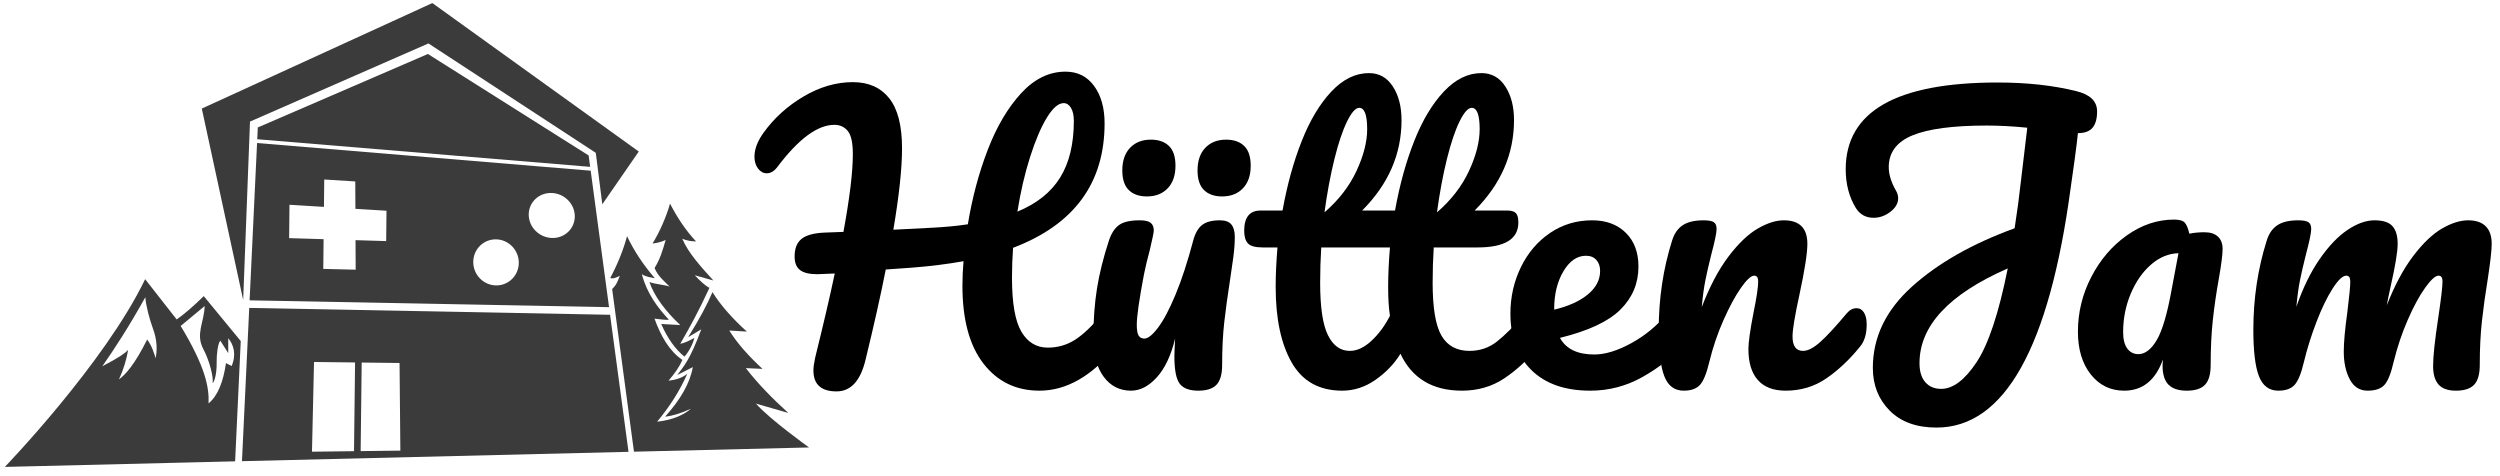
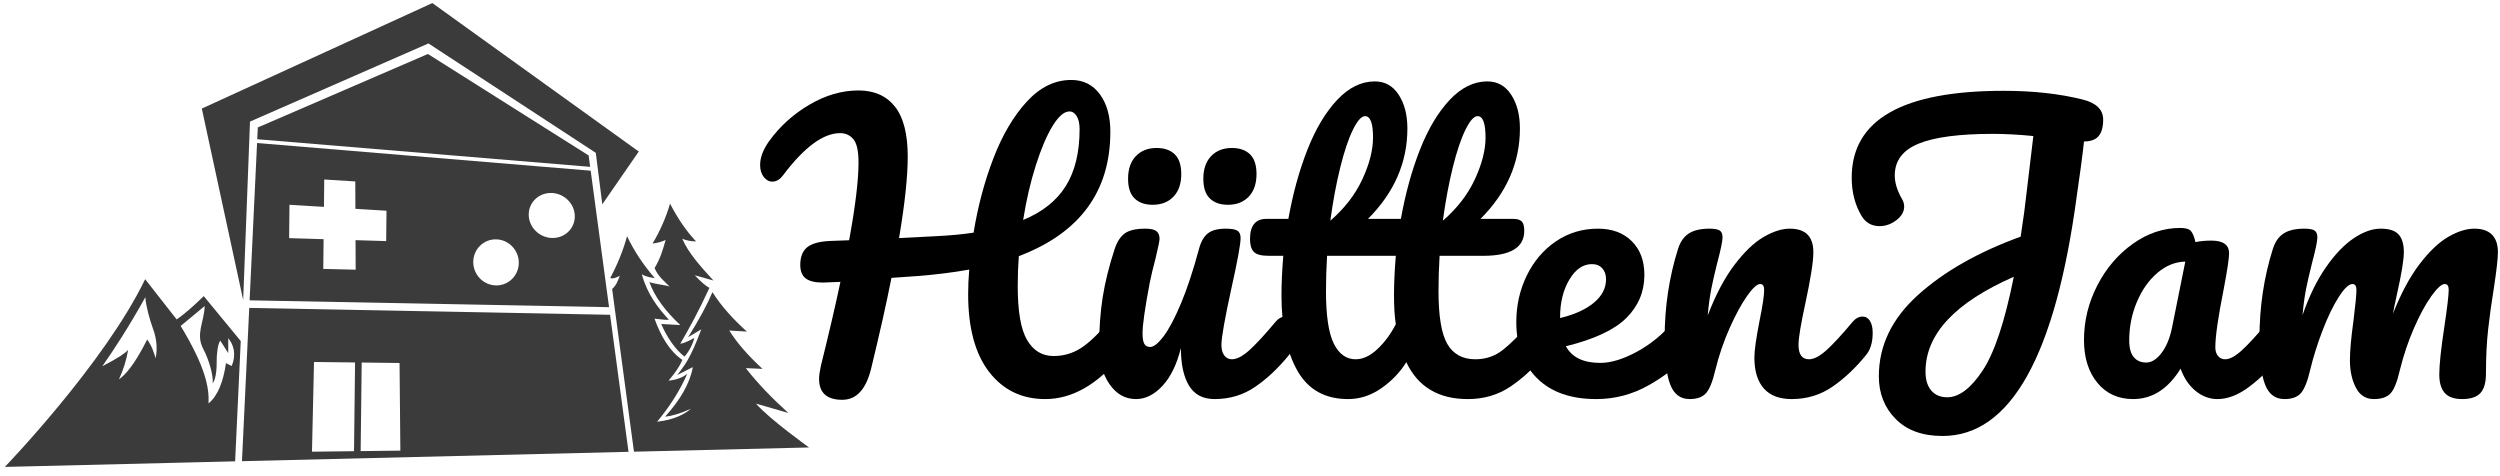
<svg xmlns="http://www.w3.org/2000/svg" width="100%" height="100%" viewBox="0 0 5038 959" version="1.1" xml:space="preserve" style="fill-rule:evenodd;clip-rule:evenodd;stroke-linejoin:round;stroke-miterlimit:1.414;">
  <g transform="matrix(1.09285,0,0,1.09285,-42.2562,-47.1168)">
    <path d="M410.783,243.298L835.882,48.763L1216.55,322.553L1149.3,419.823L1137.3,324.956L828.677,123.213L499.646,267.316L487.079,596.353L410.783,243.298Z" style="fill:rgb(59,59,59);" />
    <path d="M1274.19,418.621C1267.46,442.305 1255.78,469.452 1241.97,492.125C1250.01,491.34 1258.06,489.313 1266.1,485.591C1260.64,504.799 1256.2,520.195 1245.68,537.38C1252.32,553.144 1263.5,561.381 1273.34,571.527C1264.39,568.256 1246.73,567.235 1236.18,563.159C1245.28,589.894 1266.35,617.579 1293.09,642.55L1257.95,640.59C1269.24,666.472 1284.43,687.945 1300.79,700.67C1309.95,690.692 1317.02,675.429 1318.96,666.253C1311.27,670.578 1300.7,675.851 1293.01,677.14C1311.22,645.423 1326.58,617.84 1346.81,573.976C1339.85,570.302 1330.83,562.484 1319.82,550.714L1354.2,560.352C1332.09,536.054 1308.35,510.501 1296.75,483.368C1303.94,486.309 1312.11,488.266 1322.23,488.271C1304.11,469.261 1288.26,445.726 1274.19,418.621Z" style="fill:rgb(59,59,59);" />
    <path d="M1207.69,876.035L1167.44,576.067C1175.96,567.832 1177.1,562.439 1181.61,551.795C1170.21,557.171 1168.88,556.884 1163.9,555.84C1177.8,529.607 1188.13,503.883 1194.94,478.664C1207.25,504.473 1223.76,530.28 1246.19,556.09C1239.8,554.813 1230.2,554.055 1222.2,548.763C1231.84,585.143 1252.36,611.504 1272.12,632.702C1266.93,633.499 1257.56,631.973 1245.56,630.729C1257.36,663.221 1273.06,690.527 1297.01,706.824C1292.03,718.366 1283.61,731.054 1271.41,745.002C1286.73,743.532 1297.73,738.967 1305.97,732.438C1292.34,763.618 1273.08,793.599 1250.35,820.732C1281.54,817.339 1301.39,806.811 1312.62,796.887C1293.89,805.443 1278.2,810.092 1265.09,811.427C1293.49,779.974 1311.09,749.462 1316.22,720.034L1287.58,734.572C1299.83,718.203 1311.07,706.526 1331.83,650.384L1307.56,664.862C1328.82,630.882 1343.14,603.836 1352.43,581.81C1368.23,607.035 1389.98,631.176 1415.89,654.56L1383.46,652.6C1398.39,676.673 1419.67,700.169 1444.71,723.324L1414,721.936C1435.19,749.49 1461.91,777.047 1492.31,804.602L1432.64,787.342C1457.74,816.186 1530.53,868.226 1530.53,868.226L1207.69,876.035Z" style="fill:rgb(59,59,59);" />
    <path d="M47.592,904.088C47.592,904.088 231.555,713.258 306.311,557.919L364.433,632.129C378.181,622.638 394.877,608.235 414.386,589.141L482.596,671.999L472.231,893.819L47.592,904.088ZM371.841,644.165L416.117,607.408C414.992,638.246 398.855,658.864 413.645,686.882C425.156,708.691 432.531,738.338 430.735,749.42C431.308,749.838 438.881,740.726 438.226,707.598C438.073,699.71 439.986,676.387 444.937,671.314L459.557,694.285L459.557,666.719C469.318,678.789 474.999,695.996 465.821,718.095L455.379,712.664C450.423,746.88 440.426,772.846 423.217,787.011C424.637,757.499 417.292,719.431 371.841,644.165ZM227.323,718.512C249.663,686.507 276.544,645.404 306.683,591.117C307.424,606.408 315.359,634.65 319.935,646.733C329.808,672.794 327.821,690.005 325.896,703.893C322.529,694.444 318.961,680.903 310.025,669.224C287.037,715.187 269.649,734.682 257.814,742.737C266.546,724.639 271.775,706.537 274.939,688.439C269.419,694.15 259.646,701.632 227.323,718.512Z" style="fill:rgb(59,59,59);" />
    <path d="M498.262,610.908L1163.63,623.549L1197.65,876.277L484.849,893.514L498.262,610.908ZM693.399,711.487L617.727,710.599L613.938,876.04L691.474,875.098L693.399,711.487ZM705.63,711.631L703.71,874.951L776.932,874.061L775.432,712.452L705.63,711.631ZM512.693,306.855L1127.87,357.865L1161.75,609.528L498.926,596.936L512.693,306.855ZM953.334,484.466C976.508,484.825 995.32,504.147 995.317,527.591C995.315,551.035 976.501,569.777 953.327,569.418C930.153,569.06 911.341,549.737 911.344,526.293C911.344,502.851 930.16,484.109 953.334,484.466ZM636.019,424.603L636.567,374.105L693.788,377.681L694.009,428.173L751.346,431.7L750.766,487.682L694.263,485.957L694.503,540.4L634.78,538.97L635.374,484.161L571.808,482.222L572.468,420.693L636.019,424.603ZM1056.11,398.973C1079.56,399.863 1098.59,419.169 1098.59,442.061C1098.59,464.95 1079.56,482.811 1056.11,481.921C1032.66,481.031 1013.62,461.725 1013.62,438.833C1013.62,415.944 1032.66,398.082 1056.11,398.973ZM513.024,299.869L514.056,278.123L827.701,142.651L1124.09,329.758L1126.91,350.772L513.024,299.869Z" style="fill:rgb(59,59,59);" />
  </g>
-   <g transform="matrix(1,0,0,1,14.3352,-14.0605)">
-     <path d="M3079,635.154C3085.32,635.154 3090.3,638.069 3093.94,643.9C3097.59,649.731 3099.41,657.749 3099.41,667.954C3099.41,687.391 3094.79,702.455 3085.56,713.145C3064.66,738.9 3041.83,760.038 3017.04,776.559C2992.26,793.081 2963.84,801.342 2931.76,801.342C2872.48,801.342 2831.18,776.559 2807.85,726.995C2795.22,747.404 2778.45,764.897 2757.56,779.475C2736.66,794.053 2714.31,801.342 2690.5,801.342C2644.34,801.342 2610.44,782.512 2588.82,744.852C2567.19,707.193 2556.38,656.292 2556.38,592.149C2556.38,568.338 2557.6,541.855 2560.03,512.699L2530.14,512.699C2515.56,512.699 2505.72,510.026 2500.62,504.681C2495.52,499.336 2492.97,490.832 2492.97,479.17C2492.97,451.957 2503.9,438.351 2525.77,438.351L2570.23,438.351C2579.46,386.843 2592.34,340.193 2608.86,298.403C2625.38,256.613 2645.31,223.327 2668.63,198.544C2691.96,173.762 2717.22,161.371 2744.44,161.371C2764.85,161.371 2780.88,170.36 2792.54,188.34C2804.21,206.319 2810.04,228.915 2810.04,256.127C2810.04,324.643 2783.55,385.385 2730.59,438.351L2796.92,438.351C2806.15,386.843 2819.03,340.193 2835.55,298.403C2852.07,256.613 2871.99,223.327 2895.32,198.544C2918.64,173.762 2943.91,161.371 2971.12,161.371C2991.53,161.371 3007.57,170.36 3019.23,188.34C3030.89,206.319 3036.72,228.915 3036.72,256.127C3036.72,324.643 3010.24,385.385 2957.28,438.351L3023.6,438.351C3031.38,438.351 3036.97,440.052 3040.37,443.454C3043.77,446.855 3045.47,453.172 3045.47,462.405C3045.47,495.934 3018.02,512.699 2963.11,512.699L2874.91,512.699C2873.45,536.024 2872.72,559.834 2872.72,584.131C2872.72,634.668 2878.68,670.141 2890.58,690.55C2902.49,710.959 2921.32,721.163 2947.07,721.163C2967.97,721.163 2986.43,714.846 3002.47,702.212C3018.5,689.578 3037.45,670.626 3059.32,645.358C3065.15,638.555 3071.71,635.154 3079,635.154ZM2724.76,231.345C2717.47,231.345 2709.33,240.456 2700.34,258.678C2691.35,276.901 2682.85,302.169 2674.83,334.484C2666.81,366.798 2660.13,402.635 2654.78,441.996C2683.45,417.213 2704.95,389.394 2719.29,358.537C2733.62,327.68 2740.79,299.618 2740.79,274.35C2740.79,245.68 2735.45,231.345 2724.76,231.345ZM2951.44,231.345C2944.16,231.345 2936.01,240.456 2927.03,258.678C2918.04,276.901 2909.53,302.169 2901.51,334.484C2893.5,366.798 2886.82,402.635 2881.47,441.996C2910.14,417.213 2931.64,389.394 2945.98,358.537C2960.31,327.68 2967.48,299.618 2967.48,274.35C2967.48,245.68 2962.13,231.345 2951.44,231.345ZM2705.8,721.163C2720.38,721.163 2734.96,714.36 2749.54,700.754C2764.12,687.148 2776.51,670.384 2786.71,650.46C2784.28,635.396 2783.07,615.959 2783.07,592.149C2783.07,568.338 2784.28,541.855 2786.71,512.699L2648.22,512.699C2646.76,536.024 2646.04,559.834 2646.04,584.131C2646.04,633.21 2651.26,668.318 2661.71,689.456C2672.16,710.594 2686.85,721.163 2705.8,721.163Z" />
-   </g>
-   <g transform="matrix(1,0,0,1,14.3352,-14.0605)">
-     <path d="M4576.89,801.342C4558.42,801.342 4545.43,791.623 4537.89,772.186C4530.36,752.749 4526.6,721.649 4526.6,678.887C4526.6,615.716 4535.59,555.704 4553.57,498.85C4557.94,484.758 4565.11,474.432 4575.07,467.872C4585.03,461.312 4599,458.032 4616.98,458.032C4626.7,458.032 4633.5,459.246 4637.39,461.676C4641.28,464.106 4643.22,468.722 4643.22,475.525C4643.22,483.3 4639.57,500.794 4632.29,528.006C4627.43,547.443 4623.54,564.329 4620.62,578.664C4617.71,592.999 4615.28,610.857 4613.33,632.238C4626.45,594.335 4642.13,562.264 4660.35,536.024C4678.57,509.783 4697.28,490.225 4716.47,477.347C4735.67,464.47 4753.77,458.032 4770.78,458.032C4787.78,458.032 4799.81,461.919 4806.86,469.694C4813.9,477.469 4817.43,489.374 4817.43,505.41C4817.43,520.96 4812.81,549.144 4803.58,589.962C4799.69,607.455 4797.02,620.576 4795.56,629.322C4811.59,588.504 4829.45,555.218 4849.13,529.463C4868.81,503.709 4888.13,485.365 4907.08,474.432C4926.03,463.498 4943.53,458.032 4959.56,458.032C4975.11,458.032 4986.89,462.04 4994.91,470.058C5002.93,478.076 5006.94,489.86 5006.94,505.41C5006.94,518.044 5004.27,541.855 4998.92,576.842C4994.06,606.484 4990.17,634.546 4987.26,661.029C4984.34,687.513 4982.89,717.033 4982.89,749.59C4982.89,768.056 4979.12,781.297 4971.59,789.315C4964.06,797.333 4951.79,801.342 4934.78,801.342C4918.74,801.342 4907.08,797.212 4899.79,788.951C4892.5,780.69 4888.86,768.299 4888.86,751.777C4888.86,732.34 4892.26,700.268 4899.06,655.563C4904.89,616.688 4907.81,591.906 4907.81,581.215C4907.81,573.44 4905.14,569.553 4899.79,569.553C4893.47,569.553 4884.48,577.692 4872.82,593.971C4861.16,610.25 4849.5,631.752 4837.84,658.478C4826.17,685.204 4816.7,713.388 4809.41,743.03C4804.06,766.355 4797.87,781.905 4790.82,789.68C4783.78,797.455 4772.48,801.342 4756.93,801.342C4740.89,801.342 4728.86,793.689 4720.85,778.382C4712.83,763.075 4708.82,744.488 4708.82,722.621C4708.82,704.156 4711.25,677.43 4716.11,642.442C4720,611.343 4721.94,590.934 4721.94,581.215C4721.94,573.44 4719.27,569.553 4713.92,569.553C4706.63,569.553 4697.4,578.3 4686.22,595.793C4675.05,613.287 4664.24,635.639 4653.79,662.852C4643.34,690.064 4634.96,716.79 4628.64,743.03C4623.3,765.869 4617.1,781.297 4610.05,789.315C4603.01,797.333 4591.95,801.342 4576.89,801.342Z" />
-   </g>
-   <g>
-     <g transform="matrix(1,0,0,1,1532.05,783.638)">
-       <path d="M709.946,-162.544C716.263,-162.544 721.244,-159.628 724.888,-153.797C728.533,-147.966 730.355,-139.948 730.355,-129.744C730.355,-110.792 725.738,-95.728 716.506,-84.552C668.399,-25.754 617.133,3.644 562.708,3.644C515.573,3.644 477.913,-14.578 449.729,-51.023C421.545,-87.468 407.453,-139.705 407.453,-207.736C407.453,-224.257 408.182,-240.779 409.64,-257.301C377.569,-251.469 342.582,-247.096 304.679,-244.18C279.411,-242.237 262.16,-241.022 252.927,-240.536C243.209,-190.971 229.603,-130.23 212.109,-58.312C201.904,-16.036 182.467,5.102 153.797,5.102C122.698,5.102 107.148,-8.99 107.148,-37.174C107.148,-43.491 108.363,-52.238 110.792,-63.414C127.314,-129.987 140.434,-186.355 150.153,-232.518L115.166,-231.06C99.13,-231.06 87.468,-233.854 80.179,-239.443C72.89,-245.031 69.245,-254.142 69.245,-266.776C69.245,-282.812 73.862,-294.596 83.094,-302.128C92.327,-309.66 107.634,-313.912 129.015,-314.884L167.646,-316.341C180.281,-384.858 186.598,-437.095 186.598,-473.054C186.598,-495.893 183.196,-511.443 176.393,-519.704C169.59,-527.964 160.6,-532.095 149.424,-532.095C115.409,-532.095 77.02,-503.668 34.258,-446.814C27.941,-438.553 20.895,-434.423 13.12,-434.423C6.317,-434.423 0.486,-437.581 -4.373,-443.898C-9.233,-450.215 -11.662,-458.233 -11.662,-467.952C-11.662,-483.016 -5.588,-499.051 6.56,-516.059C27.941,-545.701 54.91,-570.119 87.468,-589.313C120.025,-608.508 153.068,-618.105 186.598,-618.105C218.183,-618.105 242.601,-607.293 259.852,-585.669C277.102,-564.045 285.728,-530.394 285.728,-484.717C285.728,-444.384 279.896,-389.717 268.234,-320.715L339.666,-324.359C370.28,-325.817 396.52,-328.247 418.387,-331.648C427.134,-385.101 440.497,-435.152 458.476,-481.801C476.456,-528.45 498.809,-566.353 525.535,-595.509C552.261,-624.665 582.146,-639.243 615.189,-639.243C639.486,-639.243 658.68,-629.646 672.772,-610.451C686.864,-591.257 693.91,-566.11 693.91,-535.01C693.91,-414.499 632.44,-330.919 509.499,-284.27C508.041,-264.833 507.312,-244.666 507.312,-223.771C507.312,-172.749 513.629,-136.547 526.264,-115.166C538.898,-93.785 556.634,-83.094 579.473,-83.094C599.396,-83.094 617.619,-88.318 634.14,-98.766C650.662,-109.213 669.37,-127.071 690.265,-152.339C696.097,-159.143 702.657,-162.544 709.946,-162.544ZM611.545,-575.829C600.854,-575.829 589.556,-566.11 577.651,-546.673C565.746,-527.235 554.448,-500.752 543.757,-467.223C533.067,-433.694 524.563,-397.006 518.246,-357.16C557.12,-373.195 585.79,-396.034 604.256,-425.676C622.721,-455.318 631.954,-493.463 631.954,-540.113C631.954,-551.289 630.01,-560.036 626.123,-566.353C622.235,-572.67 617.376,-575.829 611.545,-575.829Z" style="fill-rule:nonzero;" />
-       <path d="M747.119,3.644C724.281,3.644 705.937,-5.71 692.088,-24.418C678.239,-43.126 671.314,-69.002 671.314,-102.046C671.314,-138.49 673.744,-171.898 678.603,-202.269C683.462,-232.64 691.48,-264.833 702.657,-298.848C707.516,-313.426 714.319,-323.873 723.066,-330.19C731.813,-336.507 745.662,-339.666 764.613,-339.666C775.303,-339.666 782.714,-337.965 786.844,-334.564C790.975,-331.162 793.04,-326.06 793.04,-319.257C793.04,-315.369 790.367,-302.249 785.022,-279.896C780.163,-261.917 776.275,-245.638 773.36,-231.06C763.641,-180.038 758.782,-146.022 758.782,-129.015C758.782,-118.81 759.997,-111.643 762.426,-107.512C764.856,-103.382 768.743,-101.317 774.089,-101.317C781.378,-101.317 790.61,-108.727 801.787,-123.548C812.963,-138.369 824.747,-160.722 837.138,-190.607C849.529,-220.491 861.313,-256.572 872.49,-298.848C876.377,-313.426 882.33,-323.873 890.348,-330.19C898.366,-336.507 910.392,-339.666 926.428,-339.666C937.119,-339.666 944.772,-336.872 949.388,-331.284C954.005,-325.695 956.313,-317.313 956.313,-306.137C956.313,-293.988 955.341,-280.504 953.397,-265.683C951.454,-250.862 949.267,-235.677 946.837,-220.127C941.978,-189.027 938.09,-160.722 935.175,-135.21C932.259,-109.699 930.801,-80.665 930.801,-48.107C930.801,-29.642 927.036,-16.4 919.504,-8.382C911.972,-0.364 899.702,3.644 882.694,3.644C864.715,3.644 852.202,-1.093 845.156,-10.569C838.11,-20.045 834.587,-38.389 834.587,-65.601C834.587,-70.946 835.073,-82.851 836.045,-101.317C827.784,-67.301 815.514,-41.304 799.236,-23.325C782.957,-5.345 765.585,3.644 747.119,3.644ZM779.191,-387.773C763.641,-387.773 751.493,-392.025 742.746,-400.529C733.999,-409.033 729.626,-422.274 729.626,-440.254C729.626,-459.691 734.85,-474.876 745.297,-485.81C755.745,-496.743 769.715,-502.21 787.209,-502.21C802.759,-502.21 814.907,-497.958 823.654,-489.454C832.4,-480.951 836.774,-467.709 836.774,-449.729C836.774,-430.292 831.55,-415.107 821.102,-404.173C810.655,-393.24 796.684,-387.773 779.191,-387.773ZM930.801,-387.773C915.252,-387.773 903.103,-392.025 894.357,-400.529C885.61,-409.033 881.236,-422.274 881.236,-440.254C881.236,-459.691 886.46,-474.876 896.908,-485.81C907.355,-496.743 921.326,-502.21 938.819,-502.21C954.369,-502.21 966.517,-497.958 975.264,-489.454C984.011,-480.951 988.384,-467.709 988.384,-449.729C988.384,-430.292 983.161,-415.107 972.713,-404.173C962.266,-393.24 948.295,-387.773 930.801,-387.773Z" style="fill-rule:nonzero;" />
-     </g>
-     <g transform="matrix(1,0,0,1,3019.73,783.638)">
-       <path d="M360.075,-162.544C366.392,-162.544 371.373,-159.628 375.018,-153.797C378.662,-147.966 380.484,-139.948 380.484,-129.744C380.484,-110.306 375.868,-95.243 366.635,-84.552C348.656,-62.685 323.266,-42.519 290.465,-24.054C257.665,-5.588 222.557,3.644 185.14,3.644C134.117,3.644 94.514,-10.205 66.33,-37.903C38.146,-65.601 24.054,-103.503 24.054,-151.611C24.054,-185.14 31.1,-216.361 45.192,-245.274C59.284,-274.187 78.842,-297.147 103.868,-314.155C128.893,-331.162 157.199,-339.666 188.784,-339.666C216.968,-339.666 239.564,-331.284 256.572,-314.519C273.579,-297.754 282.083,-275.037 282.083,-246.367C282.083,-212.838 270.056,-184.046 246.003,-159.993C221.949,-135.939 181.252,-116.866 123.912,-102.774C136.061,-80.422 159.143,-69.245 193.158,-69.245C215.025,-69.245 239.929,-76.899 267.87,-92.205C295.811,-107.512 319.986,-127.557 340.395,-152.339C346.226,-159.143 352.786,-162.544 360.075,-162.544ZM176.393,-268.234C158.414,-268.234 143.228,-257.787 130.837,-236.892C118.446,-215.996 112.25,-190.728 112.25,-161.086L112.25,-159.628C140.92,-166.431 163.516,-176.636 180.038,-190.242C196.559,-203.848 204.82,-219.641 204.82,-237.62C204.82,-246.853 202.269,-254.264 197.167,-259.852C192.064,-265.44 185.14,-268.234 176.393,-268.234Z" style="fill-rule:nonzero;" />
-       <path d="M373.195,3.644C354.73,3.644 341.731,-6.074 334.199,-25.511C326.667,-44.949 322.901,-76.048 322.901,-118.81C322.901,-181.981 331.891,-241.994 349.871,-298.848C354.244,-312.94 361.411,-323.266 371.373,-329.826C381.335,-336.386 395.305,-339.666 413.285,-339.666C423.003,-339.666 429.806,-338.451 433.694,-336.022C437.581,-333.592 439.525,-328.976 439.525,-322.172C439.525,-314.398 435.88,-296.904 428.591,-269.692C423.732,-250.255 419.845,-233.247 416.929,-218.669C414.013,-204.091 411.584,-186.112 409.64,-164.731C425.676,-206.521 443.655,-240.536 463.578,-266.776C483.502,-293.017 503.06,-311.725 522.255,-322.901C541.449,-334.078 559.064,-339.666 575.1,-339.666C606.685,-339.666 622.478,-323.873 622.478,-292.288C622.478,-273.336 617.133,-239.078 606.442,-189.513C597.21,-147.237 592.593,-119.296 592.593,-105.69C592.593,-86.253 599.639,-76.534 613.731,-76.534C623.45,-76.534 634.991,-82.487 648.354,-94.392C661.717,-106.297 679.575,-125.613 701.928,-152.339C707.759,-159.143 714.319,-162.544 721.608,-162.544C727.925,-162.544 732.906,-159.628 736.55,-153.797C740.195,-147.966 742.017,-139.948 742.017,-129.744C742.017,-110.306 737.401,-95.243 728.168,-84.552C707.273,-58.798 684.799,-37.66 660.745,-21.138C636.692,-4.616 609.358,3.644 578.744,3.644C553.962,3.644 535.253,-3.523 522.619,-17.858C509.985,-32.193 503.668,-52.967 503.668,-80.179C503.668,-93.785 507.069,-118.081 513.872,-153.068C520.189,-183.682 523.348,-204.82 523.348,-216.482C523.348,-224.257 520.675,-228.145 515.33,-228.145C509.013,-228.145 500.145,-220.005 488.725,-203.727C477.306,-187.448 465.644,-165.946 453.738,-139.219C441.833,-112.493 432.236,-84.309 424.947,-54.667C419.602,-31.829 413.406,-16.4 406.36,-8.382C399.314,-0.364 388.259,3.644 373.195,3.644Z" style="fill-rule:nonzero;" />
-       <path d="M1206.33,-559.064C1206.33,-544.486 1203.29,-533.553 1197.21,-526.264C1191.14,-518.975 1181.3,-515.33 1167.69,-515.33C1166.72,-505.126 1164.53,-487.389 1161.13,-462.121C1156.27,-428.106 1153.6,-409.154 1153.12,-405.267C1109.87,-83.094 1019.73,77.992 882.694,77.992C842.362,77.992 810.898,66.573 788.302,43.734C765.706,20.895 754.408,-7.775 754.408,-42.276C754.408,-103.989 780.649,-158.535 833.129,-205.913C885.61,-253.292 954.612,-292.531 1040.14,-323.63C1045.48,-358.131 1049.61,-388.988 1052.53,-416.2L1065.65,-526.264C1036.49,-529.179 1009.28,-530.637 984.011,-530.637C916.466,-530.637 866.659,-524.077 834.587,-510.957C802.516,-497.837 786.48,-476.456 786.48,-446.814C786.48,-432.236 791.339,-416.443 801.058,-399.436C803.973,-394.576 805.431,-389.474 805.431,-384.129C805.431,-373.924 800.207,-364.813 789.76,-356.795C779.312,-348.777 768.014,-344.768 755.866,-344.768C740.316,-344.768 728.411,-351.328 720.15,-364.449C706.544,-386.801 699.741,-412.799 699.741,-442.44C699.741,-559.064 801.787,-617.376 1005.88,-617.376C1065.16,-617.376 1118.13,-611.545 1164.78,-599.882C1192.48,-593.079 1206.33,-579.473 1206.33,-559.064ZM892.17,0C915.981,0 939.791,-17.979 963.602,-53.938C987.412,-89.897 1008.31,-152.825 1026.29,-242.723C907.72,-190.728 848.436,-127.071 848.436,-51.752C848.436,-35.23 852.324,-22.474 860.098,-13.485C867.873,-4.495 878.564,0 892.17,0Z" style="fill-rule:nonzero;" />
-     </g>
-     <g transform="matrix(1,0,0,1,4161.91,783.638)">
-       <path d="M118.81,3.644C91.112,3.644 68.638,-7.289 51.387,-29.156C34.137,-51.023 25.511,-79.693 25.511,-115.166C25.511,-154.04 34.501,-190.85 52.481,-225.594C70.46,-260.338 94.392,-288.279 124.277,-309.417C154.162,-330.555 185.869,-341.124 219.398,-341.124C230.088,-341.124 237.256,-339.059 240.9,-334.928C244.545,-330.798 247.582,-323.387 250.012,-312.697C259.244,-314.641 269.449,-315.612 280.625,-315.612C292.288,-315.612 301.277,-312.697 307.595,-306.866C313.912,-301.034 317.07,-292.774 317.07,-282.083C317.07,-270.907 314.641,-251.469 309.781,-223.771C304.436,-194.13 300.306,-165.824 297.39,-138.855C294.474,-111.886 293.017,-81.636 293.017,-48.107C293.017,-29.642 289.251,-16.4 281.719,-8.382C274.187,-0.364 261.917,3.644 244.909,3.644C228.388,3.644 216.118,-0.364 208.1,-8.382C200.082,-16.4 196.073,-29.399 196.073,-47.378L196.802,-59.041C181.738,-17.251 155.741,3.644 118.81,3.644ZM147.237,-69.974C160.843,-69.974 173.235,-79.45 184.411,-98.401C195.587,-117.352 205.549,-151.125 214.296,-199.718L228.145,-273.336C208.222,-272.85 189.756,-265.197 172.749,-250.376C155.741,-235.555 142.135,-215.996 131.93,-191.7C121.726,-167.403 116.624,-141.649 116.624,-114.437C116.624,-99.859 119.418,-88.804 125.006,-81.272C130.594,-73.74 138.004,-69.974 147.237,-69.974Z" style="fill-rule:nonzero;" />
-     </g>
+   <g transform="matrix(60.7607,0,0,60.7607,-20637.8,-1688.91)">
+     <path d="M376.747,38.296C376.851,38.296 376.933,38.344 376.993,38.44C377.053,38.536 377.083,38.668 377.083,38.836C377.083,39.148 377.007,39.396 376.855,39.58C376.063,40.548 375.219,41.032 374.323,41.032C373.547,41.032 372.927,40.732 372.463,40.132C371.999,39.532 371.767,38.672 371.767,37.552C371.767,37.28 371.779,37.008 371.803,36.736C371.275,36.832 370.699,36.904 370.075,36.952C369.659,36.984 369.375,37.004 369.223,37.012C369.063,37.828 368.839,38.828 368.551,40.012C368.383,40.708 368.063,41.056 367.591,41.056C367.079,41.056 366.823,40.824 366.823,40.36C366.823,40.256 366.843,40.112 366.883,39.928C367.155,38.832 367.371,37.904 367.531,37.144L366.955,37.168C366.691,37.168 366.499,37.122 366.379,37.03C366.259,36.938 366.199,36.788 366.199,36.58C366.199,36.316 366.275,36.122 366.427,35.998C366.579,35.874 366.831,35.804 367.183,35.788L367.819,35.764C368.027,34.636 368.131,33.776 368.131,33.184C368.131,32.808 368.075,32.552 367.963,32.416C367.851,32.28 367.703,32.212 367.519,32.212C366.959,32.212 366.327,32.68 365.623,33.616C365.519,33.752 365.403,33.82 365.275,33.82C365.163,33.82 365.067,33.768 364.987,33.664C364.907,33.56 364.867,33.428 364.867,33.268C364.867,33.02 364.967,32.756 365.167,32.476C365.519,31.988 365.963,31.586 366.499,31.27C367.035,30.954 367.579,30.796 368.131,30.796C368.651,30.796 369.053,30.974 369.337,31.33C369.621,31.686 369.763,32.24 369.763,32.992C369.763,33.656 369.667,34.556 369.475,35.692L370.651,35.632C371.155,35.608 371.587,35.568 371.947,35.512C372.091,34.632 372.311,33.808 372.607,33.04C372.903,32.272 373.271,31.648 373.711,31.168C374.151,30.688 374.643,30.448 375.187,30.448C375.587,30.448 375.903,30.606 376.135,30.922C376.367,31.238 376.483,31.652 376.483,32.164C376.483,34.148 375.471,35.524 373.447,36.292C373.423,36.612 373.411,36.944 373.411,37.288C373.411,38.128 373.515,38.724 373.723,39.076C373.931,39.428 374.223,39.604 374.599,39.604C374.927,39.604 375.227,39.518 375.499,39.346C375.771,39.174 376.079,38.88 376.423,38.464C376.519,38.352 376.627,38.296 376.747,38.296ZM375.127,31.492C374.951,31.492 374.765,31.652 374.569,31.972C374.373,32.292 374.187,32.728 374.011,33.28C373.835,33.832 373.695,34.436 373.591,35.092C374.231,34.828 374.703,34.452 375.007,33.964C375.311,33.476 375.463,32.848 375.463,32.08C375.463,31.896 375.431,31.752 375.367,31.648C375.303,31.544 375.223,31.492 375.127,31.492Z" style="fill-rule:nonzero;" />
+     <path d="M377.335,41.032C376.975,41.032 376.681,40.866 376.453,40.534C376.225,40.202 376.111,39.788 376.111,39.292C376.111,38.692 376.151,38.142 376.231,37.642C376.311,37.142 376.443,36.612 376.627,36.052C376.707,35.812 376.819,35.64 376.963,35.536C377.107,35.432 377.335,35.38 377.647,35.38C377.823,35.38 377.945,35.408 378.013,35.464C378.081,35.52 378.115,35.604 378.115,35.716C378.115,35.78 378.071,35.996 377.983,36.364C377.903,36.66 377.839,36.928 377.791,37.168C377.631,38.008 377.551,38.568 377.551,38.848C377.551,39.016 377.571,39.134 377.611,39.202C377.651,39.27 377.715,39.304 377.803,39.304C377.923,39.304 378.073,39.184 378.253,38.944C378.433,38.704 378.625,38.34 378.829,37.852C379.033,37.364 379.231,36.764 379.423,36.052C379.487,35.812 379.585,35.64 379.717,35.536C379.849,35.432 380.047,35.38 380.311,35.38C380.495,35.38 380.623,35.402 380.695,35.446C380.767,35.49 380.803,35.572 380.803,35.692C380.803,35.892 380.703,36.44 380.503,37.336C380.279,38.36 380.167,38.992 380.167,39.232C380.167,39.384 380.199,39.502 380.263,39.586C380.327,39.67 380.411,39.712 380.515,39.712C380.675,39.712 380.865,39.614 381.085,39.418C381.305,39.222 381.599,38.904 381.967,38.464C382.063,38.352 382.171,38.296 382.291,38.296C382.395,38.296 382.477,38.344 382.537,38.44C382.597,38.536 382.627,38.668 382.627,38.836C382.627,39.156 382.551,39.404 382.399,39.58C382.055,40.004 381.685,40.352 381.289,40.624C380.893,40.896 380.443,41.032 379.939,41.032C379.555,41.032 379.273,40.884 379.093,40.588C378.913,40.292 378.823,39.876 378.823,39.34C378.687,39.884 378.483,40.302 378.211,40.594C377.939,40.886 377.647,41.032 377.335,41.032ZM377.887,34.588C377.631,34.588 377.431,34.518 377.287,34.378C377.143,34.238 377.071,34.02 377.071,33.724C377.071,33.404 377.157,33.154 377.329,32.974C377.501,32.794 377.731,32.704 378.019,32.704C378.275,32.704 378.475,32.774 378.619,32.914C378.763,33.054 378.835,33.272 378.835,33.568C378.835,33.888 378.749,34.138 378.577,34.318C378.405,34.498 378.175,34.588 377.887,34.588ZM380.383,34.588C380.127,34.588 379.927,34.518 379.783,34.378C379.639,34.238 379.567,34.02 379.567,33.724C379.567,33.404 379.653,33.154 379.825,32.974C379.997,32.794 380.227,32.704 380.515,32.704C380.771,32.704 380.971,32.774 381.115,32.914C381.259,33.054 381.331,33.272 381.331,33.568C381.331,33.888 381.245,34.138 381.073,34.318C380.901,34.498 380.671,34.588 380.383,34.588Z" style="fill-rule:nonzero;" />
+     <path d="M390.763,38.296C390.867,38.296 390.949,38.344 391.009,38.44C391.069,38.536 391.099,38.668 391.099,38.836C391.099,39.156 391.023,39.404 390.871,39.58C390.527,40.004 390.151,40.352 389.743,40.624C389.335,40.896 388.867,41.032 388.339,41.032C387.363,41.032 386.683,40.624 386.299,39.808C386.091,40.144 385.815,40.432 385.471,40.672C385.127,40.912 384.759,41.032 384.367,41.032C383.607,41.032 383.049,40.722 382.693,40.102C382.337,39.482 382.159,38.644 382.159,37.588C382.159,37.196 382.179,36.76 382.219,36.28L381.727,36.28C381.487,36.28 381.325,36.236 381.241,36.148C381.157,36.06 381.115,35.92 381.115,35.728C381.115,35.28 381.295,35.056 381.655,35.056L382.387,35.056C382.539,34.208 382.751,33.44 383.023,32.752C383.295,32.064 383.623,31.516 384.007,31.108C384.391,30.7 384.807,30.496 385.255,30.496C385.591,30.496 385.855,30.644 386.047,30.94C386.239,31.236 386.335,31.608 386.335,32.056C386.335,33.184 385.899,34.184 385.027,35.056L386.119,35.056C386.271,34.208 386.483,33.44 386.755,32.752C387.027,32.064 387.355,31.516 387.739,31.108C388.123,30.7 388.539,30.496 388.987,30.496C389.323,30.496 389.587,30.644 389.779,30.94C389.971,31.236 390.067,31.608 390.067,32.056C390.067,33.184 389.631,34.184 388.759,35.056L389.851,35.056C389.979,35.056 390.071,35.084 390.127,35.14C390.183,35.196 390.211,35.3 390.211,35.452C390.211,36.004 389.759,36.28 388.855,36.28L387.403,36.28C387.379,36.664 387.367,37.056 387.367,37.456C387.367,38.288 387.465,38.872 387.661,39.208C387.857,39.544 388.167,39.712 388.591,39.712C388.935,39.712 389.239,39.608 389.503,39.4C389.767,39.192 390.079,38.88 390.439,38.464C390.535,38.352 390.643,38.296 390.763,38.296ZM384.931,31.648C384.811,31.648 384.677,31.798 384.529,32.098C384.381,32.398 384.241,32.814 384.109,33.346C383.977,33.878 383.867,34.468 383.779,35.116C384.251,34.708 384.605,34.25 384.841,33.742C385.077,33.234 385.195,32.772 385.195,32.356C385.195,31.884 385.107,31.648 384.931,31.648ZM388.663,31.648C388.543,31.648 388.409,31.798 388.261,32.098C388.113,32.398 387.973,32.814 387.841,33.346C387.709,33.878 387.599,34.468 387.511,35.116C387.983,34.708 388.337,34.25 388.573,33.742C388.809,33.234 388.927,32.772 388.927,32.356C388.927,31.884 388.839,31.648 388.663,31.648ZM384.619,39.712C384.859,39.712 385.099,39.6 385.339,39.376C385.579,39.152 385.783,38.876 385.951,38.548C385.911,38.3 385.891,37.98 385.891,37.588C385.891,37.196 385.911,36.76 385.951,36.28L383.671,36.28C383.647,36.664 383.635,37.056 383.635,37.456C383.635,38.264 383.721,38.842 383.893,39.19C384.065,39.538 384.307,39.712 384.619,39.712Z" style="fill-rule:nonzero;" />
+     <path d="M395.479,38.296C395.583,38.296 395.665,38.344 395.725,38.44C395.785,38.536 395.815,38.668 395.815,38.836C395.815,39.156 395.739,39.404 395.587,39.58C395.291,39.94 394.873,40.272 394.333,40.576C393.793,40.88 393.215,41.032 392.599,41.032C391.759,41.032 391.107,40.804 390.643,40.348C390.179,39.892 389.947,39.268 389.947,38.476C389.947,37.924 390.063,37.41 390.295,36.934C390.527,36.458 390.849,36.08 391.261,35.8C391.673,35.52 392.139,35.38 392.659,35.38C393.123,35.38 393.495,35.518 393.775,35.794C394.055,36.07 394.195,36.444 394.195,36.916C394.195,37.468 393.997,37.942 393.601,38.338C393.205,38.734 392.535,39.048 391.591,39.28C391.791,39.648 392.171,39.832 392.731,39.832C393.091,39.832 393.501,39.706 393.961,39.454C394.421,39.202 394.819,38.872 395.155,38.464C395.251,38.352 395.359,38.296 395.479,38.296ZM392.455,36.556C392.159,36.556 391.909,36.728 391.705,37.072C391.501,37.416 391.399,37.832 391.399,38.32L391.399,38.344C391.871,38.232 392.243,38.064 392.515,37.84C392.787,37.616 392.923,37.356 392.923,37.06C392.923,36.908 392.881,36.786 392.797,36.694C392.713,36.602 392.599,36.556 392.455,36.556Z" style="fill-rule:nonzero;" />
+     <path d="M395.695,41.032C395.391,41.032 395.177,40.872 395.053,40.552C394.929,40.232 394.867,39.72 394.867,39.016C394.867,37.976 395.015,36.988 395.311,36.052C395.383,35.82 395.501,35.65 395.665,35.542C395.829,35.434 396.059,35.38 396.355,35.38C396.515,35.38 396.627,35.4 396.691,35.44C396.755,35.48 396.787,35.556 396.787,35.668C396.787,35.796 396.727,36.084 396.607,36.532C396.527,36.852 396.463,37.132 396.415,37.372C396.367,37.612 396.327,37.908 396.295,38.26C396.559,37.572 396.855,37.012 397.183,36.58C397.511,36.148 397.833,35.84 398.149,35.656C398.465,35.472 398.755,35.38 399.019,35.38C399.539,35.38 399.799,35.64 399.799,36.16C399.799,36.472 399.711,37.036 399.535,37.852C399.383,38.548 399.307,39.008 399.307,39.232C399.307,39.552 399.423,39.712 399.655,39.712C399.815,39.712 400.005,39.614 400.225,39.418C400.445,39.222 400.739,38.904 401.107,38.464C401.203,38.352 401.311,38.296 401.431,38.296C401.535,38.296 401.617,38.344 401.677,38.44C401.737,38.536 401.767,38.668 401.767,38.836C401.767,39.156 401.691,39.404 401.539,39.58C401.195,40.004 400.825,40.352 400.429,40.624C400.033,40.896 399.583,41.032 399.079,41.032C398.671,41.032 398.363,40.914 398.155,40.678C397.947,40.442 397.843,40.1 397.843,39.652C397.843,39.428 397.899,39.028 398.011,38.452C398.115,37.948 398.167,37.6 398.167,37.408C398.167,37.28 398.123,37.216 398.035,37.216C397.931,37.216 397.785,37.35 397.597,37.618C397.409,37.886 397.217,38.24 397.021,38.68C396.825,39.12 396.667,39.584 396.547,40.072C396.459,40.448 396.357,40.702 396.241,40.834C396.125,40.966 395.943,41.032 395.695,41.032Z" style="fill-rule:nonzero;" />
+     <path d="M409.411,31.768C409.411,32.008 409.361,32.188 409.261,32.308C409.161,32.428 408.999,32.488 408.775,32.488C408.759,32.656 408.723,32.948 408.667,33.364C408.587,33.924 408.543,34.236 408.535,34.3C407.823,39.604 406.339,42.256 404.083,42.256C403.419,42.256 402.901,42.068 402.529,41.692C402.157,41.316 401.971,40.844 401.971,40.276C401.971,39.26 402.403,38.362 403.267,37.582C404.131,36.802 405.267,36.156 406.675,35.644C406.763,35.076 406.831,34.568 406.879,34.12L407.095,32.308C406.615,32.26 406.167,32.236 405.751,32.236C404.639,32.236 403.819,32.344 403.291,32.56C402.763,32.776 402.499,33.128 402.499,33.616C402.499,33.856 402.579,34.116 402.739,34.396C402.787,34.476 402.811,34.56 402.811,34.648C402.811,34.816 402.725,34.966 402.553,35.098C402.381,35.23 402.195,35.296 401.995,35.296C401.739,35.296 401.543,35.188 401.407,34.972C401.183,34.604 401.071,34.176 401.071,33.688C401.071,31.768 402.751,30.808 406.111,30.808C407.087,30.808 407.959,30.904 408.727,31.096C409.183,31.208 409.411,31.432 409.411,31.768ZM404.239,40.972C404.631,40.972 405.023,40.676 405.415,40.084C405.807,39.492 406.151,38.456 406.447,36.976C404.495,37.832 403.519,38.88 403.519,40.12C403.519,40.392 403.583,40.602 403.711,40.75C403.839,40.898 404.015,40.972 404.239,40.972Z" style="fill-rule:nonzero;" />
+     <path d="M410.407,41.032C409.911,41.032 409.515,40.852 409.219,40.492C408.923,40.132 408.775,39.66 408.775,39.076C408.775,38.436 408.923,37.83 409.219,37.258C409.515,36.686 409.909,36.226 410.401,35.878C410.893,35.53 411.415,35.356 411.967,35.356C412.143,35.356 412.261,35.39 412.321,35.458C412.381,35.526 412.431,35.648 412.471,35.824C412.639,35.792 412.815,35.776 412.999,35.776C413.391,35.776 413.587,35.916 413.587,36.196C413.587,36.364 413.527,36.764 413.407,37.396C413.223,38.316 413.131,38.956 413.131,39.316C413.131,39.436 413.161,39.532 413.221,39.604C413.281,39.676 413.359,39.712 413.455,39.712C413.607,39.712 413.791,39.614 414.007,39.418C414.223,39.222 414.515,38.904 414.883,38.464C414.979,38.352 415.087,38.296 415.207,38.296C415.311,38.296 415.393,38.344 415.453,38.44C415.513,38.536 415.543,38.668 415.543,38.836C415.543,39.156 415.467,39.404 415.315,39.58C414.987,39.988 414.639,40.332 414.271,40.612C413.903,40.892 413.547,41.032 413.203,41.032C412.939,41.032 412.697,40.942 412.477,40.762C412.257,40.582 412.091,40.336 411.979,40.024C411.563,40.696 411.039,41.032 410.407,41.032ZM410.839,39.82C411.015,39.82 411.183,39.716 411.343,39.508C411.503,39.3 411.619,39.024 411.691,38.68L412.135,36.472C411.799,36.48 411.489,36.606 411.205,36.85C410.921,37.094 410.695,37.416 410.527,37.816C410.359,38.216 410.275,38.64 410.275,39.088C410.275,39.336 410.325,39.52 410.425,39.64C410.525,39.76 410.663,39.82 410.839,39.82Z" style="fill-rule:nonzero;" />
+     <path d="M415.423,41.032C415.119,41.032 414.905,40.872 414.781,40.552C414.657,40.232 414.595,39.72 414.595,39.016C414.595,37.976 414.743,36.988 415.039,36.052C415.111,35.82 415.229,35.65 415.393,35.542C415.557,35.434 415.787,35.38 416.083,35.38C416.243,35.38 416.355,35.4 416.419,35.44C416.483,35.48 416.515,35.556 416.515,35.668C416.515,35.796 416.455,36.084 416.335,36.532C416.255,36.852 416.191,37.13 416.143,37.366C416.095,37.602 416.055,37.896 416.023,38.248C416.239,37.624 416.497,37.096 416.797,36.664C417.097,36.232 417.405,35.91 417.721,35.698C418.037,35.486 418.335,35.38 418.615,35.38C418.895,35.38 419.093,35.444 419.209,35.572C419.325,35.7 419.383,35.896 419.383,36.16C419.383,36.416 419.307,36.88 419.155,37.552C419.091,37.84 419.047,38.056 419.023,38.2C419.287,37.528 419.581,36.98 419.905,36.556C420.229,36.132 420.547,35.83 420.859,35.65C421.171,35.47 421.459,35.38 421.723,35.38C421.979,35.38 422.173,35.446 422.305,35.578C422.437,35.71 422.503,35.904 422.503,36.16C422.503,36.368 422.459,36.76 422.371,37.336C422.291,37.824 422.227,38.286 422.179,38.722C422.131,39.158 422.107,39.644 422.107,40.18C422.107,40.484 422.045,40.702 421.921,40.834C421.797,40.966 421.595,41.032 421.315,41.032C421.051,41.032 420.859,40.964 420.739,40.828C420.619,40.692 420.559,40.488 420.559,40.216C420.559,39.896 420.615,39.368 420.727,38.632C420.823,37.992 420.871,37.584 420.871,37.408C420.871,37.28 420.827,37.216 420.739,37.216C420.635,37.216 420.487,37.35 420.295,37.618C420.103,37.886 419.911,38.24 419.719,38.68C419.527,39.12 419.371,39.584 419.251,40.072C419.163,40.456 419.061,40.712 418.945,40.84C418.829,40.968 418.643,41.032 418.387,41.032C418.123,41.032 417.925,40.906 417.793,40.654C417.661,40.402 417.595,40.096 417.595,39.736C417.595,39.432 417.635,38.992 417.715,38.416C417.779,37.904 417.811,37.568 417.811,37.408C417.811,37.28 417.767,37.216 417.679,37.216C417.559,37.216 417.407,37.36 417.223,37.648C417.039,37.936 416.861,38.304 416.689,38.752C416.517,39.2 416.379,39.64 416.275,40.072C416.187,40.448 416.085,40.702 415.969,40.834C415.853,40.966 415.671,41.032 415.423,41.032Z" style="fill-rule:nonzero;" />
  </g>
</svg>
